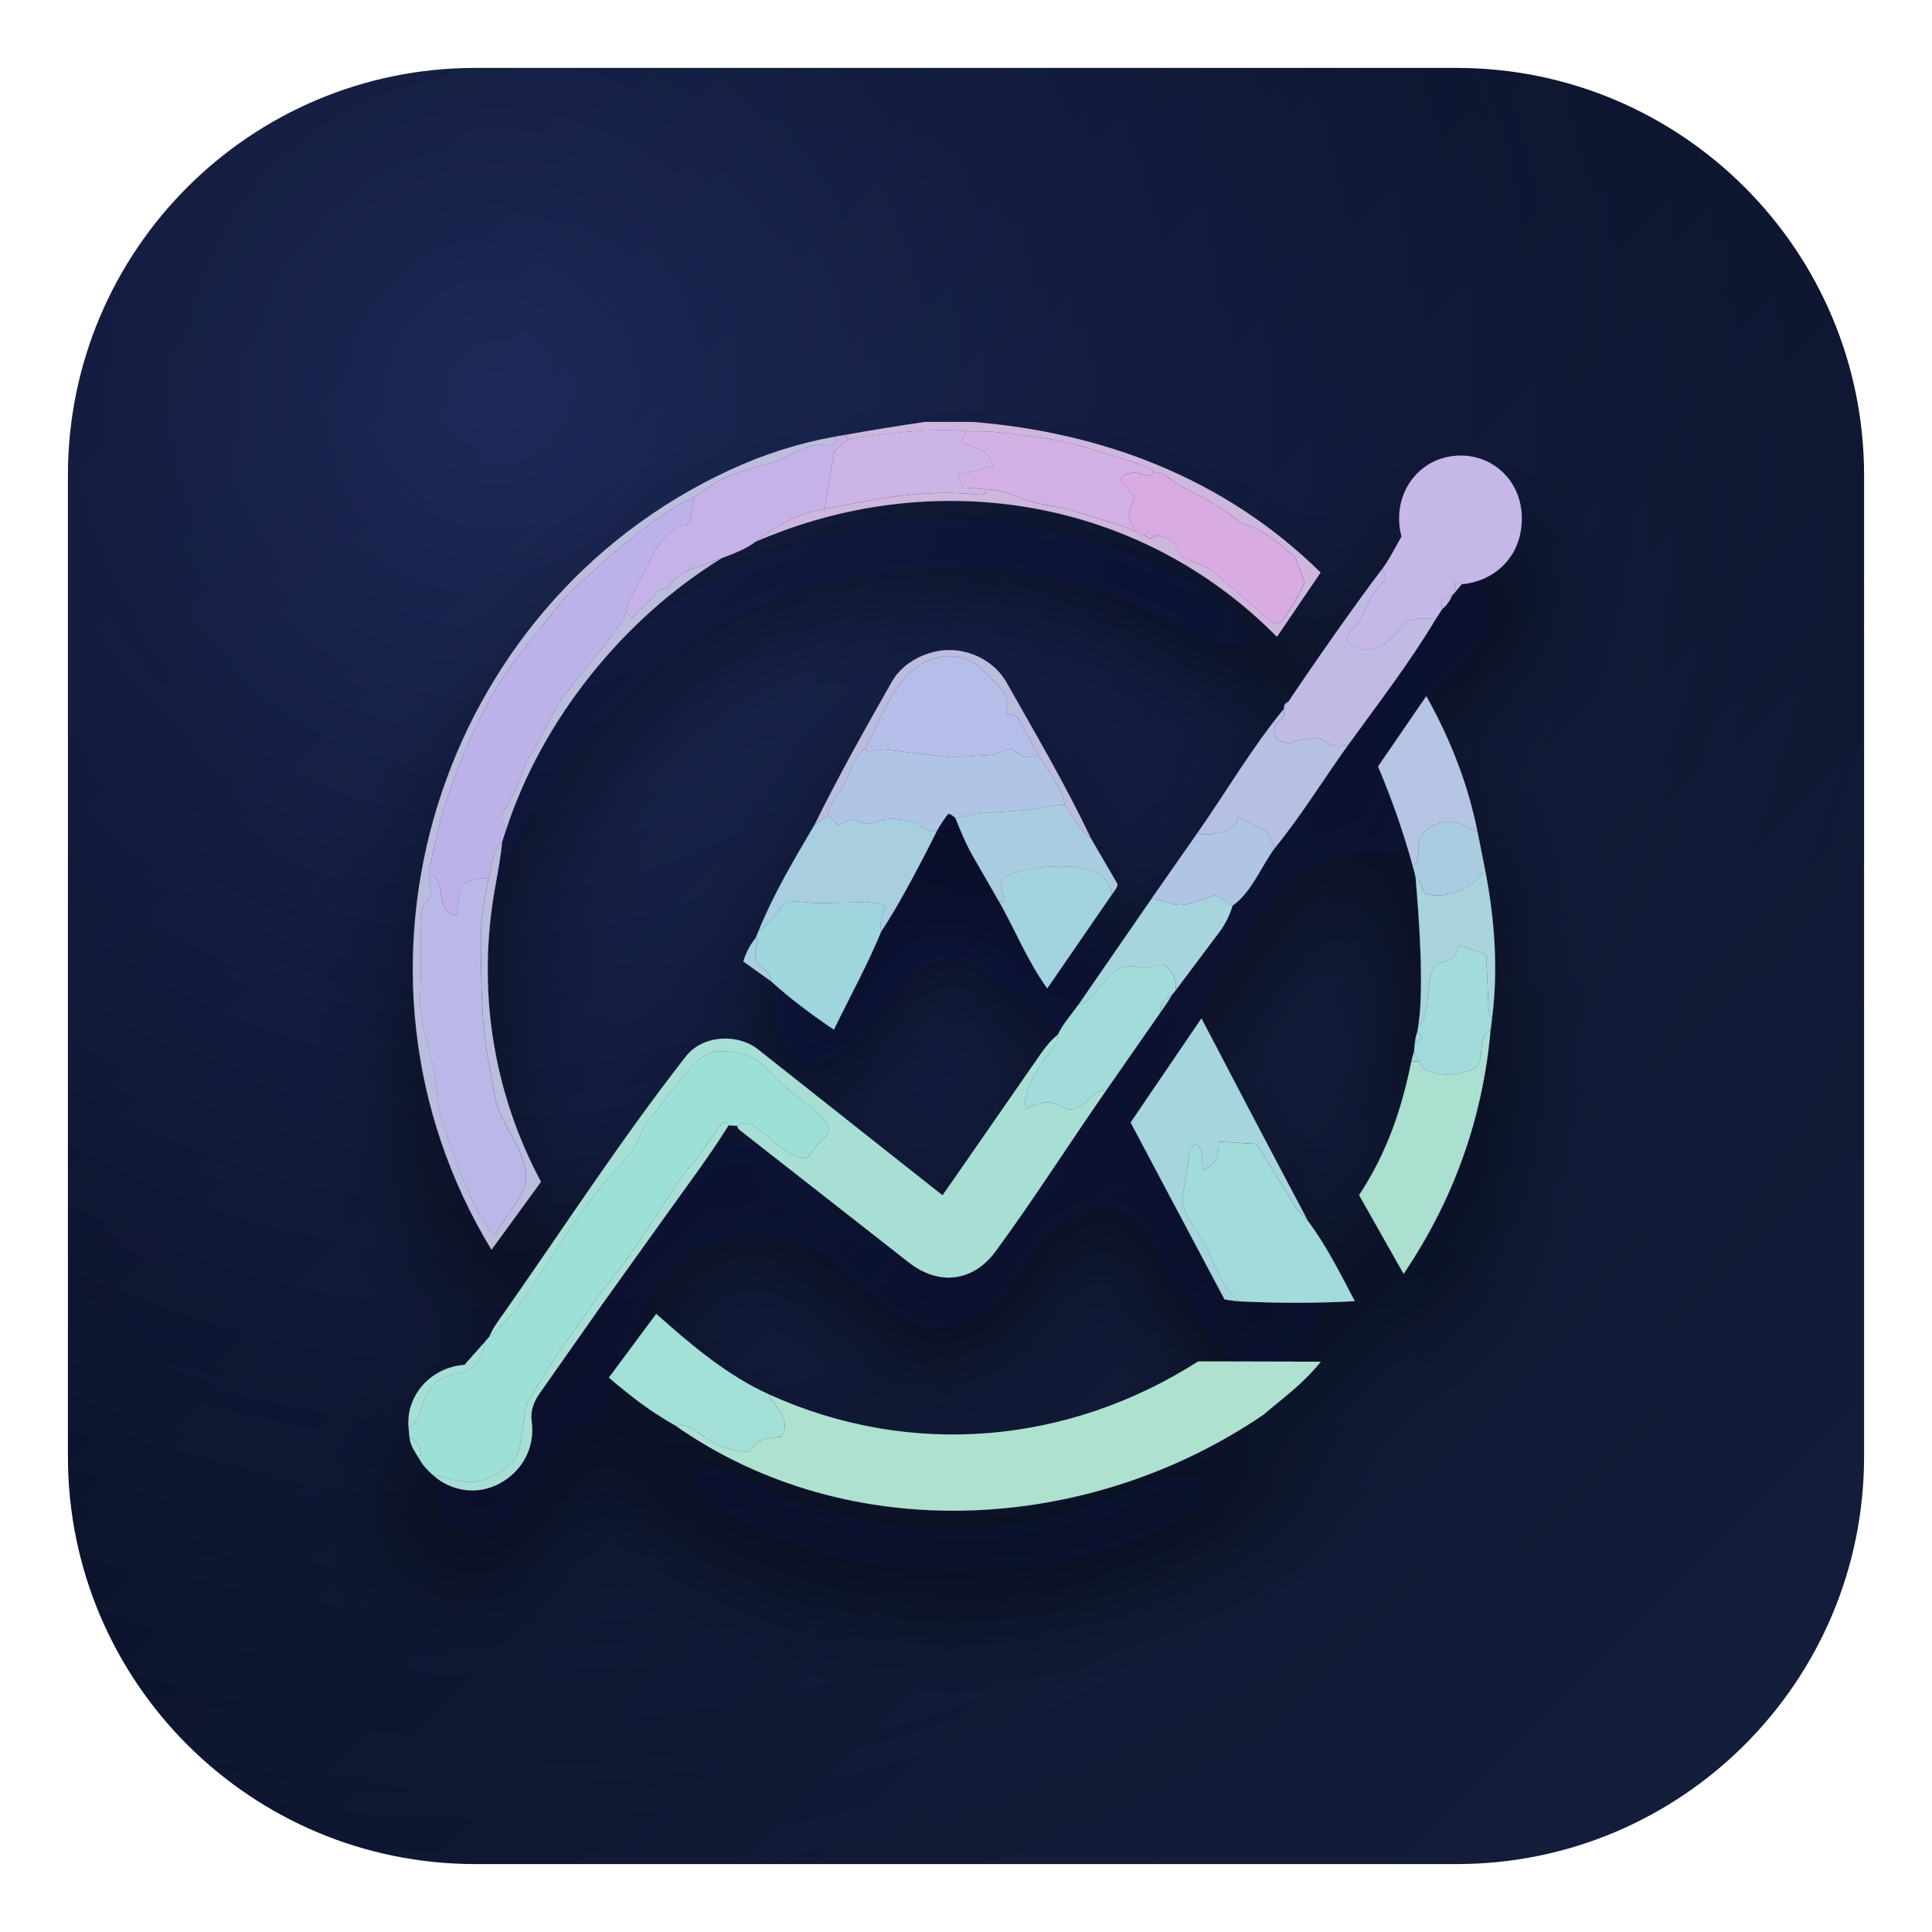
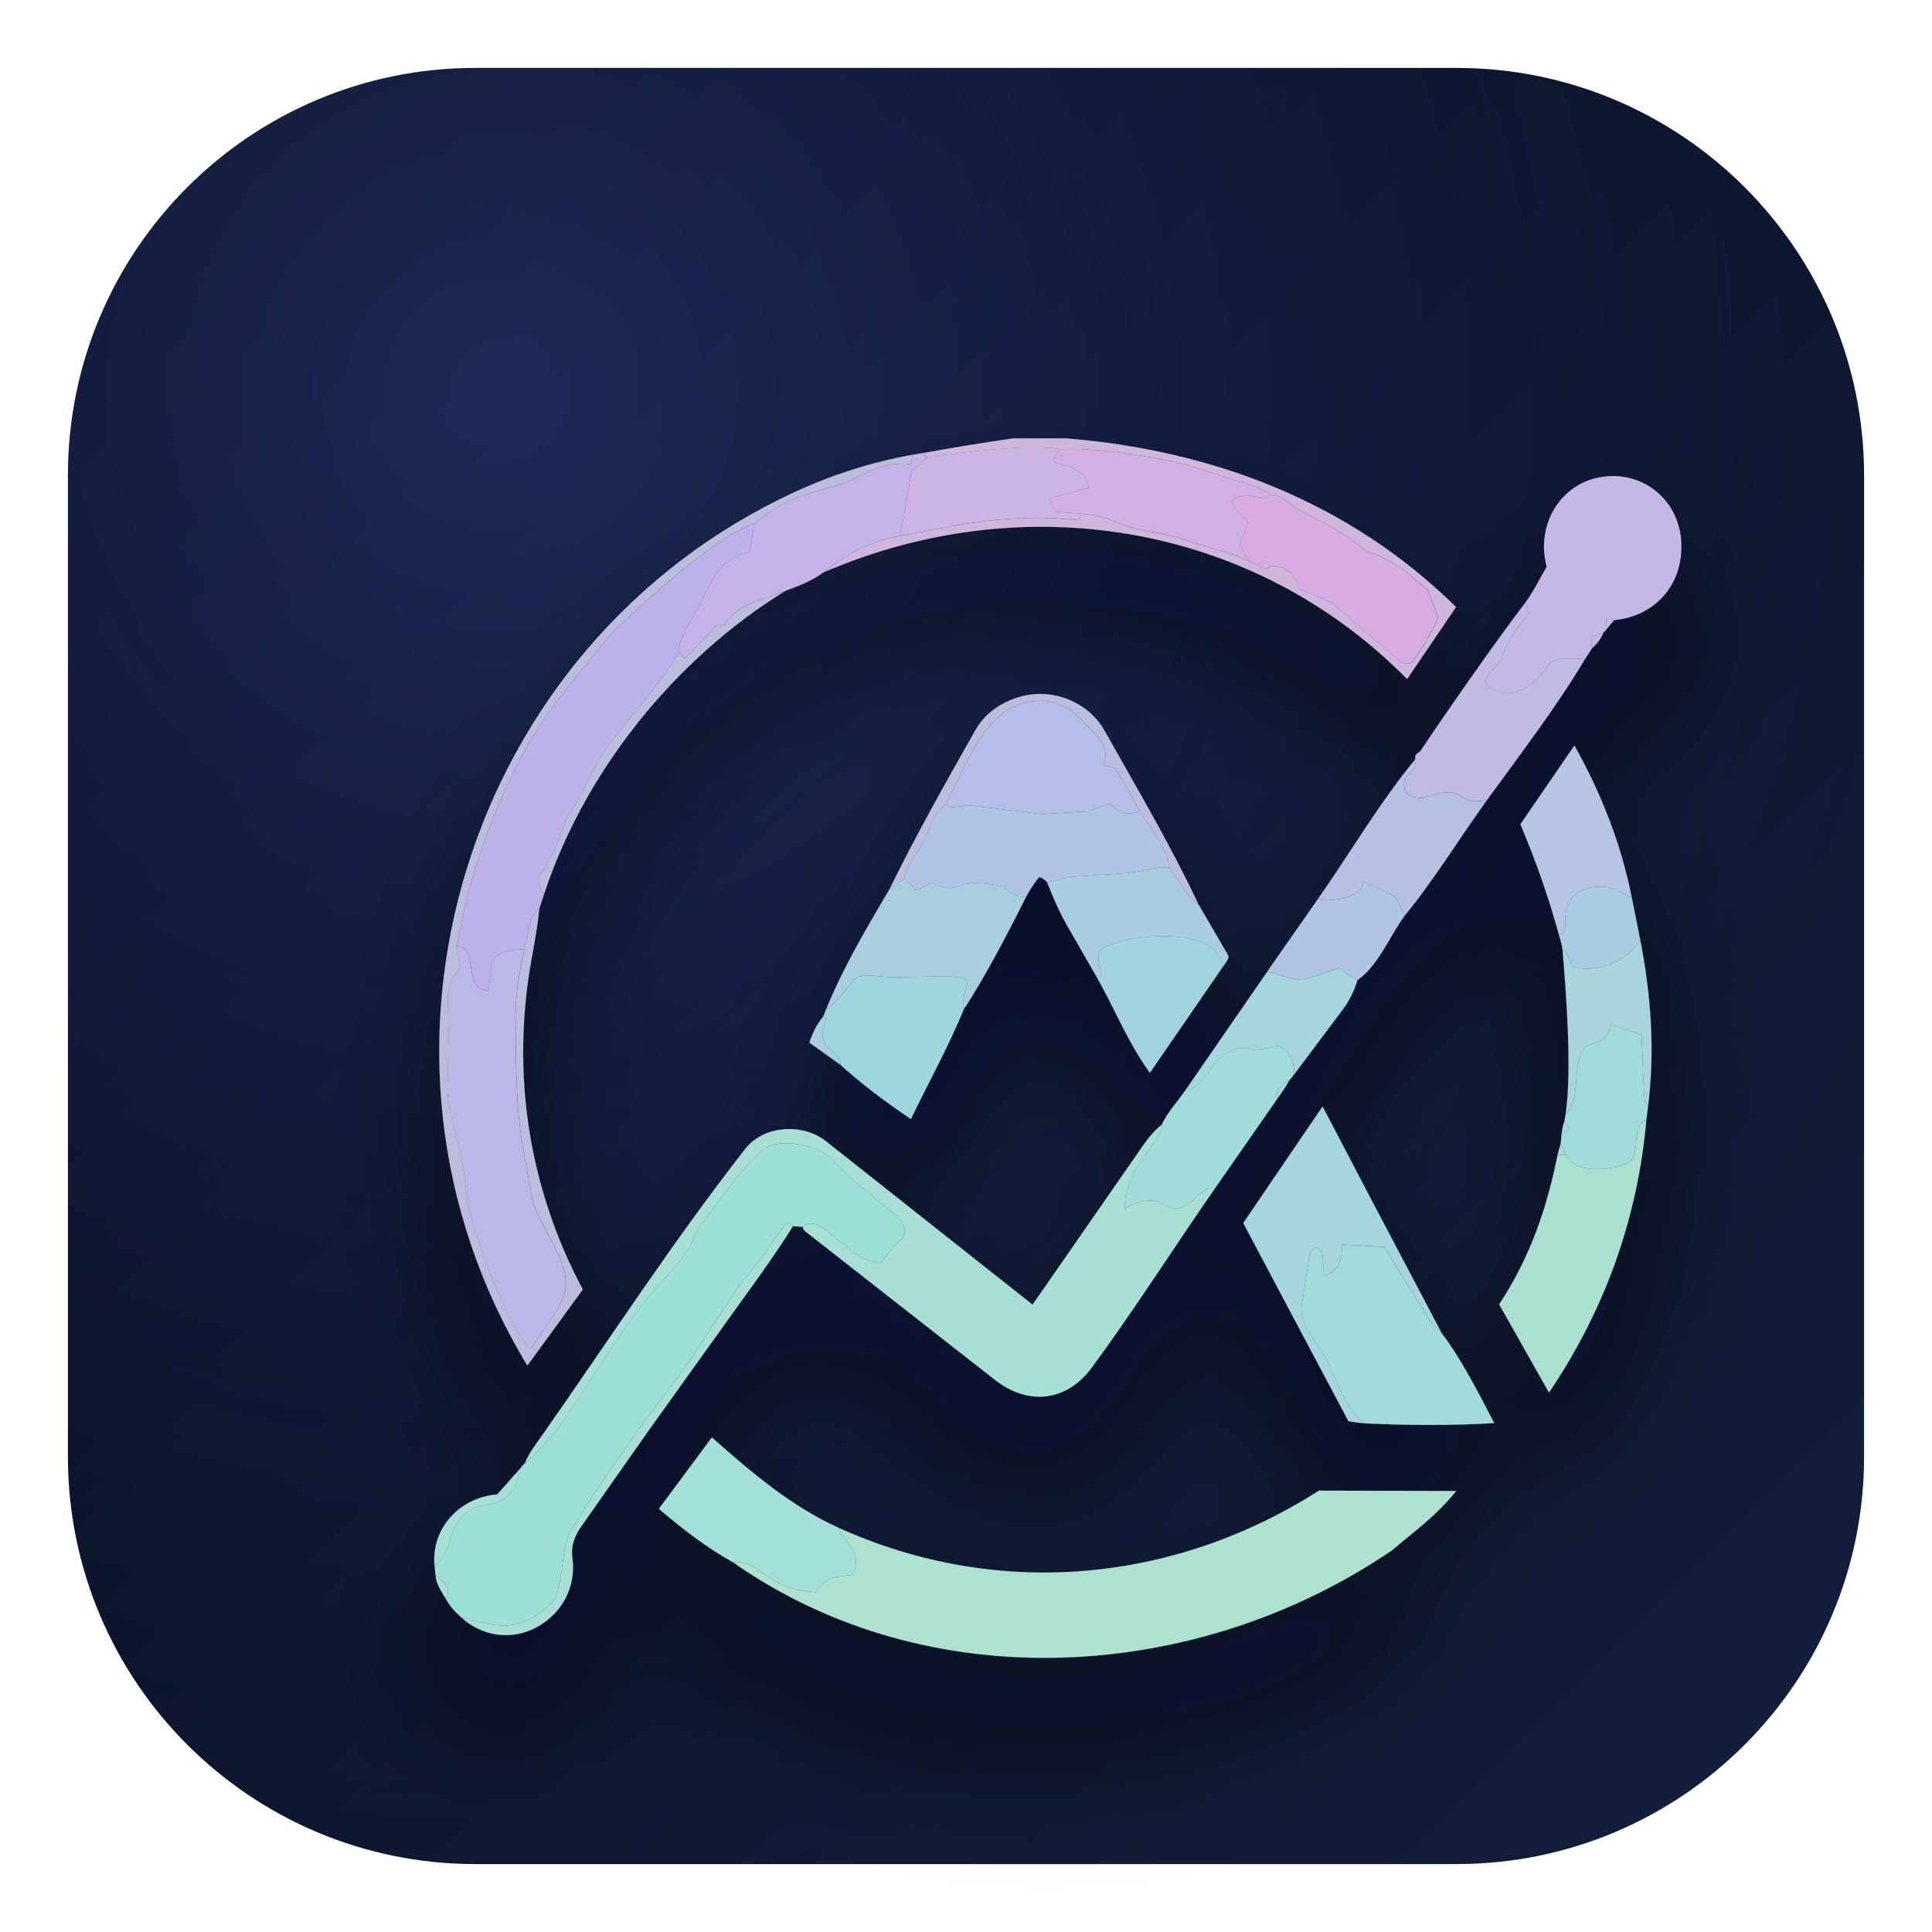
<svg xmlns="http://www.w3.org/2000/svg" viewBox="0 0 1024 1024" role="img" aria-label="AlgoBets Ai app icon">
  <defs>
    <linearGradient id="bg" x1="0" y1="0" x2="1" y2="1">
      <stop offset="0%" stop-color="#070b1a" />
      <stop offset="52%" stop-color="#0e1630" />
      <stop offset="100%" stop-color="#141f3d" />
    </linearGradient>
    <radialGradient id="glow" cx="0.24" cy="0.18" r="0.9">
      <stop offset="0%" stop-color="#5a7dff" stop-opacity="0.24" />
      <stop offset="45%" stop-color="#3f57c7" stop-opacity="0.12" />
      <stop offset="100%" stop-color="#000000" stop-opacity="0" />
    </radialGradient>
    <filter id="shadow" x="-20%" y="-20%" width="140%" height="140%">
      <feDropShadow dx="0" dy="24" stdDeviation="16" flood-color="#030611" flood-opacity="0.62" />
    </filter>
  </defs>
  <rect x="36" y="36" width="952" height="952" rx="216" fill="url(#bg)" />
  <rect x="36" y="36" width="952" height="952" rx="216" fill="url(#glow)" />
-   <g transform="translate(102 151) scale(1.766)" filter="url(#shadow)">
+   <g transform="translate(102 151) scale(1.978)" filter="url(#shadow)">
    <defs>
      <style>
      .st0 {
        fill: #b6c5e3;
      }

      .st1 {
        fill: #9fd5dd;
      }

      .st2 {
        fill: #a3d3de;
      }

      .st3 {
        fill: #c0bae5;
      }

      .st4 {
        fill: #a1dbda;
      }

      .st5 {
        fill: #b4bee9;
      }

      .st6 {
        fill: #afe1d0;
      }

      .st7 {
        fill: #c5b7e7;
      }

      .st8 {
        fill: #bcb2e9;
      }

      .st9 {
        fill: #a9d4db;
      }

      .st10 {
        fill: #d2b0e5;
      }

      .st11 {
        fill: #a6d5dd;
      }

      .st12 {
        fill: #b0c5e5;
      }

      .st13 {
        fill: #b9b8e9;
      }

      .st14 {
        fill: #aacce0;
      }

      .st15 {
        fill: #c5b2e8;
      }

      .st16 {
        fill: #a3e0d7;
      }

      .st17 {
        fill: #9de0d7;
      }

      .st18 {
        fill: #abdfd0;
      }

      .st19 {
        fill: #ceb6dc;
      }

      .st20 {
        fill: #a8cee0;
      }

      .st21 {
        fill: #bcbcdd;
      }

      .st22 {
        fill: #d8abe3;
      }

      .st23 {
        fill: #a8dfd5;
      }

      .st24 {
        fill: #b6c0e3;
      }

      .st25 {
        fill: #cdb4e7;
      }
    </style>
    </defs>
    <path class="st6" d="M144.91,342.33c7.33-1.1,7.82,7.05,22.13,7.99,2.15-4.09,5.54-4.21,9.72-4.6,3.56-5.74-3.09-9.95-3.68-12.71,42.66,19.32,89.93,14.86,128.77-9.92l36.79.09c-5.71,7.03-11.12,10.66-17.09,15.82-52.3,35.7-124.31,40.04-176.63,3.33Z" />
    <path class="st17" d="M163.59,252.42l-2.67-.19c-.3-.24-1.13-1.2-1.49-.9s-1.3,1.29-1.63,1.77l-5.76,8.22-4.91,5.93-13.54,20.42c-5.59,8.43-8.49,11.02-14.82,20.09l-8.3,11.9c-3.03,4.35-6.91,10.56-9.48,14.96-2.19,3.76-1.59,15.81-5.07,18.9-9.62,8.55-15.18,5.53-23.86,3.57-1.92-1.76-2.89-2.8-4.21-5.06,1.67-1.91-.42-5.33-2.71-6.11l-.28-2.91c1.66-.7,3.27-3.72,3.94-6.05,4.78-16.87,15.82-3.47,19.13-19.94.3-.34.8-1,1.14-1.27,12.54-10.13,20.57-30.6,36.23-48.24,3.39-3.81,7.14-7.23,8.97-12.01,1.46-3.82,4.16-6.38,6.38-9.5,2.79-3.94,5.77-7.57,8.98-11.07,4.15-4.52,6.39-5.63,12.88-4.62,5.01.78,7.08,1.94,10.51,5.7,9.31,10.2,22.57,14.95,16.24,20.4-1.9,1.63-3.27,3.48-4.8,5.67-8.99-.16-15.94-14.24-20.88-9.68Z" />
    <path class="st23" d="M259.75,225.03c.34,4.36-10.06,11.36-9.94,22.35,4.24-1.94,7.14-2.97,10.68-.87,6.53,3.89,9.34-5.73,13.55-4.49-11,15.8-21.48,32.35-32.99,48.01-6.78,9.23-17.06,10.39-26.06,3.34l-50.78-39.76c-.54-.42-.76-1.19-.62-1.2,4.94-4.56,11.89,9.52,20.88,9.68,1.53-2.19,2.9-4.04,4.8-5.67,6.33-5.45-6.93-10.19-16.24-20.4-3.43-3.76-5.5-4.91-10.51-5.7-6.49-1.02-8.73.1-12.88,4.62-3.21,3.5-6.19,7.13-8.98,11.07-2.21,3.12-4.92,5.68-6.38,9.5-1.82,4.78-5.58,8.2-8.97,12.01-15.66,17.64-23.69,38.11-36.23,48.24,1.07-2.75,2.84-4.95,4.84-7.8,18.05-25.75,34.88-51.73,54.17-76.41,5.12-6.54,15.6-6.89,21.61-2.13l55.42,43.82,29.45-42.42c1.59-2.29,3.38-4.4,5.18-5.79Z" />
    <path class="st7" d="M380.94,89.82c-.69-.28-2.1-.88-2.08-.2l.08,2.64-.85.9-2.79,1.09c-.73.28-.39,2.58-.24,3.07-.49.82-1.45,2.16-1.93,2.97-2.68-.21-7.65-.5-9.56,1.16-3.62,6.06-10.43,10.69-16.49,6.07-2.27-1.84,2.87-5.53,3.64-7.46,5.35-13.49,8.76-8.95,6.41-14.89,2.02-2.64,3.88-6.49,5.74-9.64-3.03-11.51,3.86-22.33,14.65-24.06,11.16-1.79,20.87,6.15,21.43,17.5.57,11.49-7.19,19.85-17.99,20.86Z" />
    <g>
      <path class="st4" d="M334.76,280.92c5.09,6.65,9.58,15.47,14.08,24.08-11.7.68-23.29.6-34.81.05-4.87-4.23-6.99-10.22-9.84-16.54-1.99-4.42-7.81-9.67-6.95-15.11l2.04-12.96c.13-.81,1.08-2.54,1.87-2.47.58.05,1.65,1.64,1.7,2.31l.38,5.41c4.42-1.93,4.76-4.53,4.82-8.53l11.31.67,11.43,18.47c1.13,1.83,2.89,3.49,3.97,4.64Z" />
      <path class="st11" d="M334.76,280.92c-1.08-1.14-2.84-2.81-3.97-4.64l-11.43-18.47-11.31-.67c-.06,4.01-.4,6.61-4.82,8.53l-.38-5.41c-.05-.68-1.12-2.26-1.7-2.31-.78-.07-1.74,1.66-1.87,2.47l-2.04,12.96c-.86,5.44,4.96,10.69,6.95,15.11,2.85,6.32,4.96,12.32,9.84,16.54-1.1-.05-3.1-.32-4.27-.56l-16.68-31.4-11.5-21.69,21.25-31.23,14.39,27.48,17.54,33.26Z" />
    </g>
    <path class="st16" d="M173.08,333.01c.59,2.75,7.25,6.97,3.68,12.71-4.18.39-7.56.51-9.72,4.6-14.31-.93-14.8-9.09-22.13-7.99-7.35-4.14-13.07-8.54-19.92-14.37l14.2-19.13c10.71,9.49,21.32,18.48,33.89,24.17Z" />
    <path class="st4" d="M294.91,211.94l-1.04,1.25c-1.76.62-4.21,3.41-3.18,4.9l-16.66,23.93c-4.21-1.23-7.02,8.38-13.55,4.49-3.54-2.1-6.44-1.07-10.68.87-.12-11,10.28-17.99,9.94-22.35,1.35-3.06,4.31-6.31,6.2-9.06,6.6-.87,7.99-14.06,18.53-11,1.3.38,3.59-.43,5.29-.93,3.22-.94,6.32,4.85,5.14,7.89Z" />
    <path class="st3" d="M373.14,100.28c-7.78,13.04-17.34,25.43-26.26,37.77-9.06,1.67-4.7-4.72-16.75-.74-1.63.54-4.88-.47-5.25-1.96-1.25-4.99,3.57-3.88,2.69-8.09l.16-1.16c.34-.26.99-.7,1.21-1.03,6.77-10.17,20.19-29.42,28.2-39.91,2.35,5.94-1.06,1.4-6.41,14.89-.77,1.93-5.9,5.63-3.64,7.46,6.07,4.61,12.87-.02,16.49-6.07,1.91-1.66,6.88-1.37,9.56-1.16Z" />
    <path class="st24" d="M346.87,138.05c-7.43,10.28-14.02,21.19-22.03,30.96l-2.56-5.18-8.61-4.02c.25,5.6-13.26,5.68-11.87,4.42,8.56-12.25,16.22-25.39,25.75-36.96.87,4.2-3.94,3.1-2.69,8.09.37,1.49,3.62,2.5,5.25,1.96,12.05-3.98,7.69,2.41,16.75.74Z" />
    <path class="st11" d="M312.18,186.3c-.71,2.3-2,5.27-3.66,7.49l-13.6,18.15c1.18-3.04-1.92-8.84-5.14-7.89-1.7.5-3.99,1.3-5.29.93-10.54-3.06-11.93,10.12-18.53,11l22.06-31.98,6.33,1.86c3.49,1.03,8.76-1.42,12.71-2.78l5.14,3.23Z" />
    <path class="st12" d="M324.84,169.01c-4.11,5.52-6.91,13.21-12.66,17.29l-5.14-3.23c-3.95,1.36-9.22,3.81-12.71,2.78l-6.33-1.86,13.8-19.76c-1.39,1.26,12.12,1.18,11.87-4.42l8.61,4.02,2.56,5.18Z" />
    <path class="st23" d="M160.92,252.22c-5.61,8.97-11.98,17.46-18.35,26.36l-8.04,11.23-11.61,16.21-18.7,26.61c-1.75,2.5-2.85,5.22-2.42,8.39,1.11,8.16-3,15.16-9.72,18.75s-14.59,2.29-20.01-2.68c8.68,1.96,14.23,4.98,23.86-3.57,3.48-3.09,2.88-15.15,5.07-18.9,2.57-4.4,6.44-10.61,9.48-14.96l8.3-11.9c6.33-9.08,9.22-11.66,14.82-20.09l13.54-20.42,4.91-5.93,5.76-8.22c.33-.48,1.28-1.47,1.63-1.77s1.18.65,1.49.9Z" />
    <path class="st23" d="M64.87,343.03c-.92-9.65,6.57-18.14,16.79-18.93l6.28-7.06c-3.31,16.47-14.35,3.07-19.13,19.94-.66,2.33-2.28,5.35-3.94,6.05Z" />
    <path class="st23" d="M67.86,352.04c-1.11-1.92-2.48-3.72-2.71-6.11,2.29.78,4.38,4.2,2.71,6.11Z" />
    <path class="st11" d="M293.88,213.19c-.86,1.63-2.17,3.44-3.18,4.9-1.03-1.49,1.42-4.28,3.18-4.9Z" />
    <path class="st3" d="M378.09,93.15c-.6,1.57-1.75,3.09-3.03,4.16-.15-.49-.49-2.79.24-3.07l2.79-1.09Z" />
    <g>
      <path class="st18" d="M389.57,223.9c-2.29,25.75-10.81,50.34-26.07,72.9l-13.36-23.62c8.46-12.84,12.85-26.06,15.67-40.08h2.21c2.46,5.36,12.24,4.23,16.63,2.17,3.77-1.77.54-10.11,4.92-11.37Z" />
      <path class="st0" d="M385.7,164.21l-4.23-2.06c-4.82-2.34-12.8-.24-13.48,5.89-.28,2.48.45,5.6-1.83,6.07-2.75-9.98-6.17-19.74-10.32-29.58l14.47-21.09c7.46,13.28,12.6,26.77,15.39,40.77Z" />
      <path class="st4" d="M390.05,220.1l-.49,3.8c-4.38,1.26-1.15,9.6-4.92,11.37-4.39,2.06-14.17,3.19-16.63-2.18l-1.37-2.99.26-2.82c.26.19,2.56-.91,2.1-1.49l-1.36-1.69.3-1.81c2.36-1.79,2.58-5.55,2.87-9.36,1.18-15.49,6.32-5.09,9.42-14.73l8.07,2.76.59,14.17c.09,2.06.13,4.31,1.16,4.97Z" />
      <path class="st9" d="M390.05,220.1c-1.03-.66-1.07-2.91-1.16-4.97l-.59-14.17-8.07-2.76c-3.1,9.64-8.24-.76-9.42,14.73-.29,3.81-.51,7.57-2.87,9.36,1.79-11.91.11-33.1-.81-44.11.98.18,2.02,2.77,2.66,4.51,6.42,1.9,14.94-1.34,18.11-7.39,2.92,14.65,4.04,29.98,2.14,44.8Z" />
      <path class="st14" d="M385.7,164.21l2.21,11.09c-3.17,6.05-11.7,9.29-18.11,7.39-.63-1.75-1.68-4.34-2.66-4.51-.09-1.04-.68-2.99-.98-4.07,2.28-.47,1.56-3.58,1.83-6.07.68-6.13,8.66-8.23,13.48-5.89l4.23,2.06Z" />
      <path class="st9" d="M366.9,227.28c.08-.89.48-2.51.74-3.18l1.36,1.69c.46.58-1.83,1.67-2.1,1.49Z" />
      <path class="st9" d="M368.01,233.09h-2.21c.17-.82.57-2.14.84-2.99l1.37,2.99Z" />
    </g>
    <path class="st3" d="M380.94,89.82l-2.01,2.43-.08-2.64c-.02-.68,1.39-.08,2.08.2Z" />
    <path class="st24" d="M327.72,126.11c.05-.38.99-.96,1.21-1.03-.22.33-.87.78-1.21,1.03Z" />
    <g>
      <path class="st12" d="M253.86,140.97c2.78,4.96,7.04,9.51,7.99,15.14-4.1-.26-7.73,1.24-12.25,1.55l-12.4.84c-3.08.21-5.67,1.21-8.19,1.53-.32-.39-1.91-1.68-2.3-1.19-.97,1.24-2.67,3.78-3.28,5.01-2.26.52-4.04-.62-6.2-2.64-14.99-3.14-9.78,2.86-19.05-.85-.92-.37-3.82,2.31-4.55,1.61l-2.88-2.76c.35-3.15,2.62-5.66,4.41-8.63,2.39-3.97,3.08-9.06,6.74-11.35,1.18,1.67,4.04,0,6.37.27l19.43,2.31,12.23-.73,5.9-1.99c2.43,2.55,5.12,3.27,8.02,1.88Z" />
      <path class="st1" d="M206.73,194c-4.02,9.81-9.03,18.86-14.22,29.51-6.79-4.57-13.14-9.33-18.85-14.51-.34-4.99-6.25-3.23-4.43-10.43l.48-1.9c.07-.3-.21-.34-.72-.57l.85-2.1c2.73-1.58,5-5.01,7.54-7.89,1.71-1.94,7.66-.52,10.3-.57l12.62-.23c2.45-.05,6.44.04,7.47,1.13-.81,3.47-1.76,5.62-1.05,7.56Z" />
      <path class="st20" d="M223.43,163.85c-3.83,7.72-11.47,22.48-16.7,30.15-.71-1.95.24-4.1,1.05-7.56-1.03-1.09-5.02-1.18-7.47-1.13l-12.62.23c-2.64.05-8.59-1.37-10.3.57-2.54,2.88-4.81,6.3-7.54,7.89,4.51-11.08,10.71-21.56,16.81-31.87l4.09-2.92,2.88,2.76c.73.7,3.64-1.98,4.55-1.61,9.27,3.72,4.05-2.28,19.05.85,2.16,2.02,3.94,3.17,6.2,2.64Z" />
      <path class="st2" d="M275.95,182.95l-19.41,28.18c-6.12-8.55-9.78-17.94-14.48-26.12l1.43.04c1.26.03-2.02-3.72-.1-6.86,1.8-2.94,31.46-8.43,32.57,4.75Z" />
      <path class="st14" d="M261.85,156.11l4.4,6.71c.79,1.21,2.33,2.63,3.38,3.25l7.89,13.55c.48.83-1.02,2.54-1.57,3.33-1.11-13.18-30.77-7.68-32.57-4.75-1.92,3.14,1.36,6.89.1,6.86l-1.43-.04-7.65-13.31c-2.28-3.97-3.86-7.84-5.4-11.68,2.52-.32,5.11-1.32,8.19-1.53l12.4-.84c4.53-.31,8.16-1.8,12.25-1.55Z" />
      <path class="st21" d="M269.62,166.07c-1.04-.62-2.58-2.04-3.38-3.25l-4.4-6.71c-.95-5.62-5.2-10.18-7.99-15.14l-6.32-11.25c-.25-.44-2.5-.74-2.99-.88-.65-.19.22-1.98.17-3.22-.14-3.4-3.99-6.43-6.31-8.94-4.74-5.13-10.55-6.52-17.18-4.1-9.77,3.57-14.83,17.82-19.31,26.65-3.66,2.29-4.35,7.38-6.74,11.35-1.79,2.97-4.07,5.48-4.41,8.63l-4.09,2.92c7.12-14.5,15.07-28.65,23.24-43.03,3.52-6.19,11.05-9.56,17.37-9.51,6.77.06,13.61,3.61,17.07,9.75,8.87,15.76,17.79,30.86,25.28,46.73Z" />
      <path class="st20" d="M173.66,209l-8.34-5.95c.76-2.57,2.23-5.34,3.67-6.95.51.23.79.27.72.57l-.48,1.9c-1.82,7.2,4.09,5.44,4.43,10.43Z" />
      <path class="st5" d="M253.86,140.97c-2.9,1.39-5.59.67-8.02-1.88l-5.9,1.99-12.23.73-19.43-2.31c-2.33-.28-5.19,1.4-6.37-.27,4.48-8.83,9.55-23.09,19.31-26.65,6.63-2.42,12.44-1.03,17.18,4.1,2.32,2.51,6.17,5.53,6.31,8.94.05,1.24-.82,3.03-.17,3.22.49.14,2.74.44,2.99.88l6.32,11.25Z" />
    </g>
    <g>
      <path class="st19" d="M233.86,41.1c39.11,3.08,76.04,16.91,104.74,45.23l-13.12,19.28c-41.61-42.13-103.24-51.59-156.45-28.54,6.65-5.14,12.16-8.26,20.71-9.84l14.2-2.62c10.34-1.91,21.52-2.84,31.88-1.67.39.04,1.99-.01,2.04-.37l.17-1.25c3.35.24,6.03.77,9.48,2.29,5.25,2.31,11.52,2.56,16.98,4.25l13.65,4.22c1.53.47,3.58,1.36,4.87,1.93l2.68,1.19,1.67.84c.43.22,1.56-.55,1.59-.72,3.55-.15,6.8,1.94,7.49,6.14l7.57,3.15c1.58.66,2.06,1.22,3.74,2.66l12.4,10.63c1.49,1.28,4.97,5.48,7.12,2.64,2.45-3.23,4.8-7.65,6.56-11.28l-2.8-7.46-4.85-4.08c-3.53-2.96-7.34-5.08-11.72-6.35-5.39-4.84-11.55-7.78-18.04-11.12-2.67-1.37-4.73-4.37-7.63-4-1.75-1.55-4.33-2.37-7.11-3.24l-13.83-4.31c-8.27-2.58-27.23-5.3-35.21-4.66-7.84-1.5-27.3.82-35.67,2.23l-1.29-1.21c8-1.44,16.21-2.8,24.22-3.94h14Z" />
      <path class="st8" d="M150.58,63.87l-1.3,7.84c-7.48,1.35-9.95,6.88-12.85,13.03-2.1,4.46-5.45,8.54-6.27,13.29-.87,5.02-17.67,22.5-21.17,29.17l-6.17,11.75c-.94,1.79-2.5,3.39-3.01,5.1-4.57,15.25-9.56,13.34-5.62,19.29l-1.25,3.8c-1.61,1.42-2.41,3.43-2.93,5.88l-1.07,4.99c-2.4,0-6.21.52-7.65,2.1-1.73,1.89-1.42,6.02-1.94,8.98-7.15-.01-2.41-11.59-8.44-11.88,2.69-16.97,8.51-33.69,16.48-49.32,4.89-9.58,10.89-17.53,17.71-25.73,2.62-3.15,4.97-6.69,8.15-9.73,8.76-8.36,26.98-24.93,37.33-28.55Z" />
      <path class="st15" d="M195.64,45.04l1.29,1.21-4.22,3.64-2.97,17.33c-8.55,1.58-14.05,4.7-20.71,9.84-2.78,2.15-6.99,3.77-10.22,4.95l-8.67,3.15c-2.69.98-6.22,3.13-7.3,5.73-.22.53-2.22.34-2.74.65s-1.16,1.35-1.8,2l-6.46,6.57-1.68-2.09c.83-4.74,4.17-8.83,6.27-13.29,2.9-6.15,5.36-11.67,12.85-13.03l1.3-7.84c9.77-7.33,12.3-7.31,23.11-10.45,5.22-1.51,10.02-6.05,16.26-5.3.59.07,2.68.02,2.74-.53l.2-2.05,2.75-.49Z" />
      <path class="st21" d="M192.89,45.54l-.2,2.05c-.05.55-2.15.61-2.74.53-6.25-.75-11.05,3.79-16.26,5.3-10.82,3.13-13.34,3.11-23.11,10.45-10.35,3.62-28.57,20.19-37.33,28.55-3.18,3.04-5.53,6.58-8.15,9.73-6.82,8.2-12.83,16.15-17.71,25.73-7.97,15.63-13.79,32.35-16.48,49.32l.75,6.02c-2.28,2.23-3.3,5.14-3.2,8.51.22,7.42.17,14.48-.12,21.84s2.38,13.77,3.82,20.76c1.11,5.4,1.08,11.07,2.78,16.49,2.65,8.44,9.16,27.89,15.77,34.37,7.8-12.83,12.92-14.26,6.36-27.48-1.76-3.54-5.36-9.39-6.05-13.07l-2.21-11.95c-2.2-11.89-2.13-24.09-2.23-36.13-.06-6.49,1.11-12.68,2.37-18.57l1.07-4.99c.53-2.44,1.33-4.45,2.93-5.88-.4,4.06-1.12,8.29-2,13.06-5.63,30.58-1.06,61.48,13.66,89.01l-14.86,20.38c-50.82-83.65-16.28-193.34,71.37-233.95,10.52-4.88,21.08-8.18,31.79-10.1Z" />
      <path class="st21" d="M158.81,82.02c-29.69,18.31-53.83,48.47-64.62,81.32-3.94-5.95,1.06-4.04,5.62-19.29.51-1.71,2.07-3.31,3.01-5.1l6.17-11.75c3.5-6.66,20.29-24.15,21.17-29.17l1.68,2.09,6.46-6.57c.64-.65,1.27-1.69,1.8-2s2.52-.11,2.74-.65c1.08-2.6,4.61-4.75,7.3-5.73l8.67-3.15Z" />
      <path class="st22" d="M288.76,56.24c2.91-.37,4.96,2.62,7.63,4,6.5,3.34,12.65,6.28,18.04,11.12,4.38,1.27,8.2,3.39,11.72,6.35l4.85,4.08,2.8,7.46c-1.76,3.63-4.11,8.05-6.56,11.28-2.15,2.83-5.63-1.37-7.12-2.64l-12.4-10.63c-1.68-1.44-2.16-2-3.74-2.66l-7.57-3.15c-.68-4.2-3.94-6.29-7.49-6.14l-1.65-1.24c-.42-.31-1.47.86-1.61,1.12l-2.68-1.19c-3.26-6.42-2.47-2.93-.2-10.2.32-1.02-6.32-5.06-3.43-6.57,5.14-2.68,6.77,1.86,9.4-.98Z" />
      <path class="st10" d="M288.76,56.24c-2.62,2.84-4.26-1.69-9.4.98-2.89,1.51,3.75,5.55,3.43,6.57-2.27,7.27-3.06,3.78.2,10.2-1.29-.57-3.34-1.46-4.87-1.93l-13.65-4.22c-5.46-1.69-11.73-1.94-16.98-4.25-3.45-1.52-6.13-2.04-9.48-2.29l-6.8-.49-1.48-3.7,10.45-2.68c-.6-4.75-5.5-5.91-9.03-6.74-.78-.61.44-3.26,1.44-3.67,7.98-.63,26.94,2.09,35.21,4.66l13.83,4.31c2.78.87,5.36,1.69,7.11,3.24Z" />
      <path class="st25" d="M232.61,44.02c-1,.41-2.23,3.07-1.44,3.67,3.53.83,8.43,1.99,9.03,6.74l-10.45,2.68,1.48,3.7,6.8.49-.17,1.25c-.05.36-1.66.42-2.04.37-10.36-1.16-21.53-.24-31.88,1.67l-14.2,2.62,2.97-17.33,4.22-3.64c8.37-1.41,27.83-3.74,35.67-2.23Z" />
      <path class="st13" d="M88.93,178c-1.27,5.89-2.43,12.08-2.37,18.57.1,12.04.03,24.24,2.23,36.13l2.21,11.95c.68,3.68,4.29,9.53,6.05,13.07,6.56,13.22,1.44,14.64-6.36,27.48-6.6-6.48-13.12-25.93-15.77-34.37-1.7-5.42-1.67-11.09-2.78-16.49-1.43-6.99-4.11-13.32-3.82-20.76s.34-14.42.12-21.84c-.1-3.38.93-6.28,3.2-8.51l-.75-6.02c6.03.29,1.29,11.87,8.44,11.88.52-2.96.22-7.09,1.94-8.98,1.45-1.58,5.26-2.1,7.65-2.1Z" />
      <path class="st10" d="M288.94,75.29c-.04.17-1.16.94-1.59.72l-1.67-.84c.15-.27,1.2-1.44,1.61-1.12l1.65,1.24Z" />
    </g>
  </g>
</svg>
